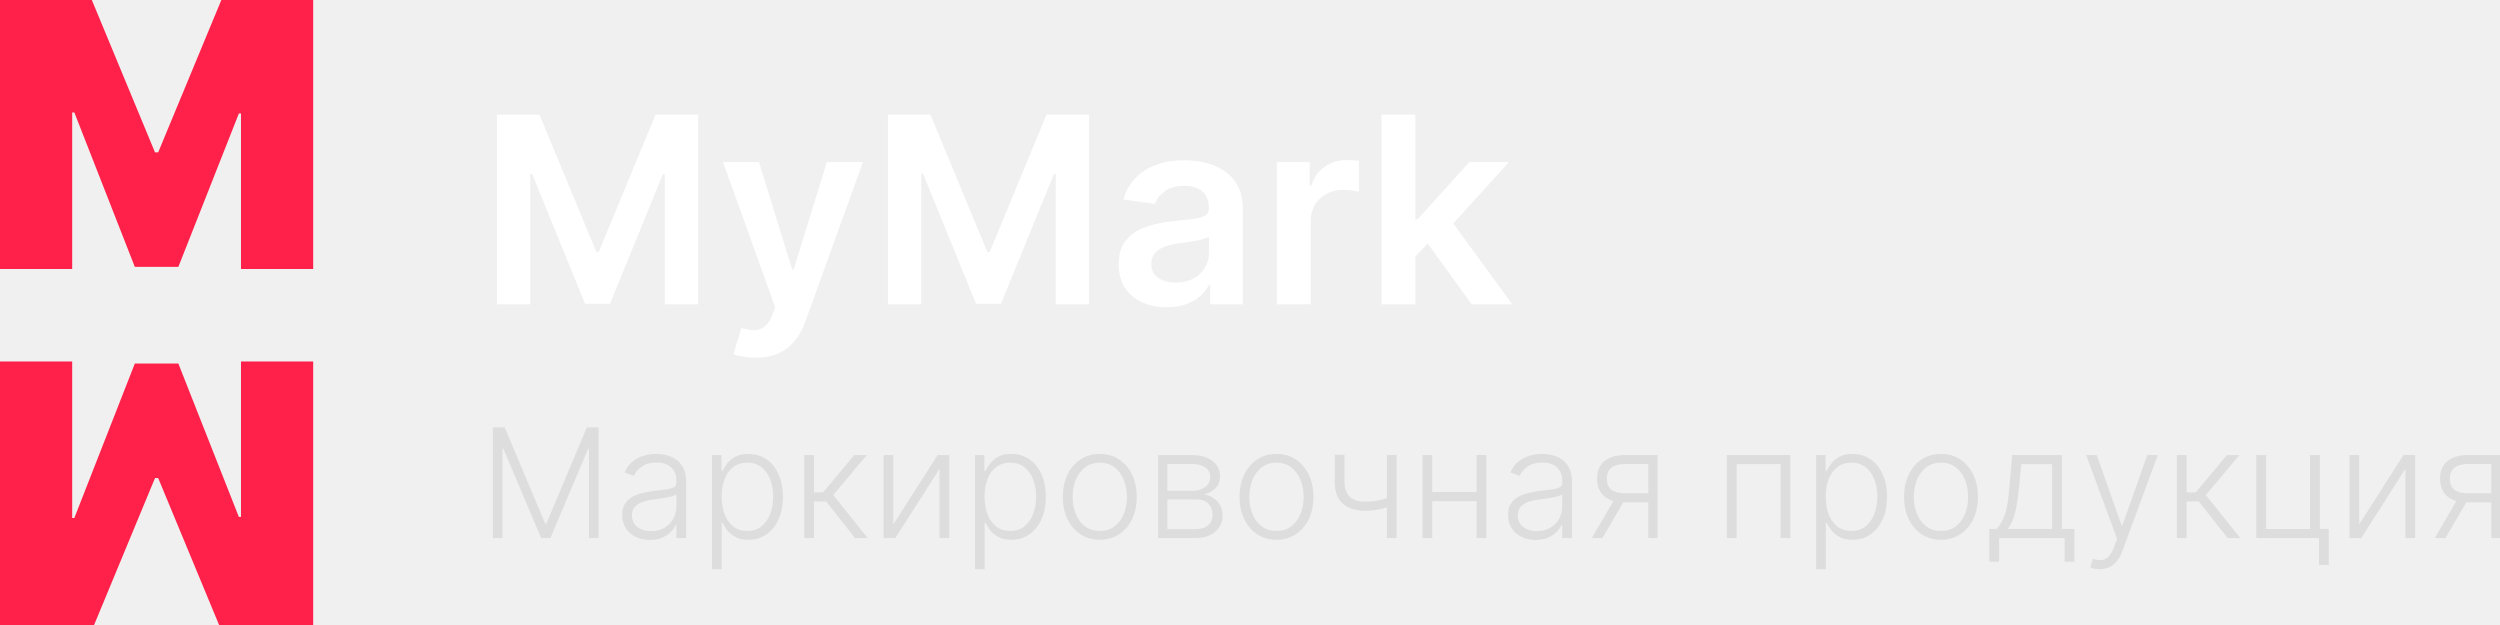
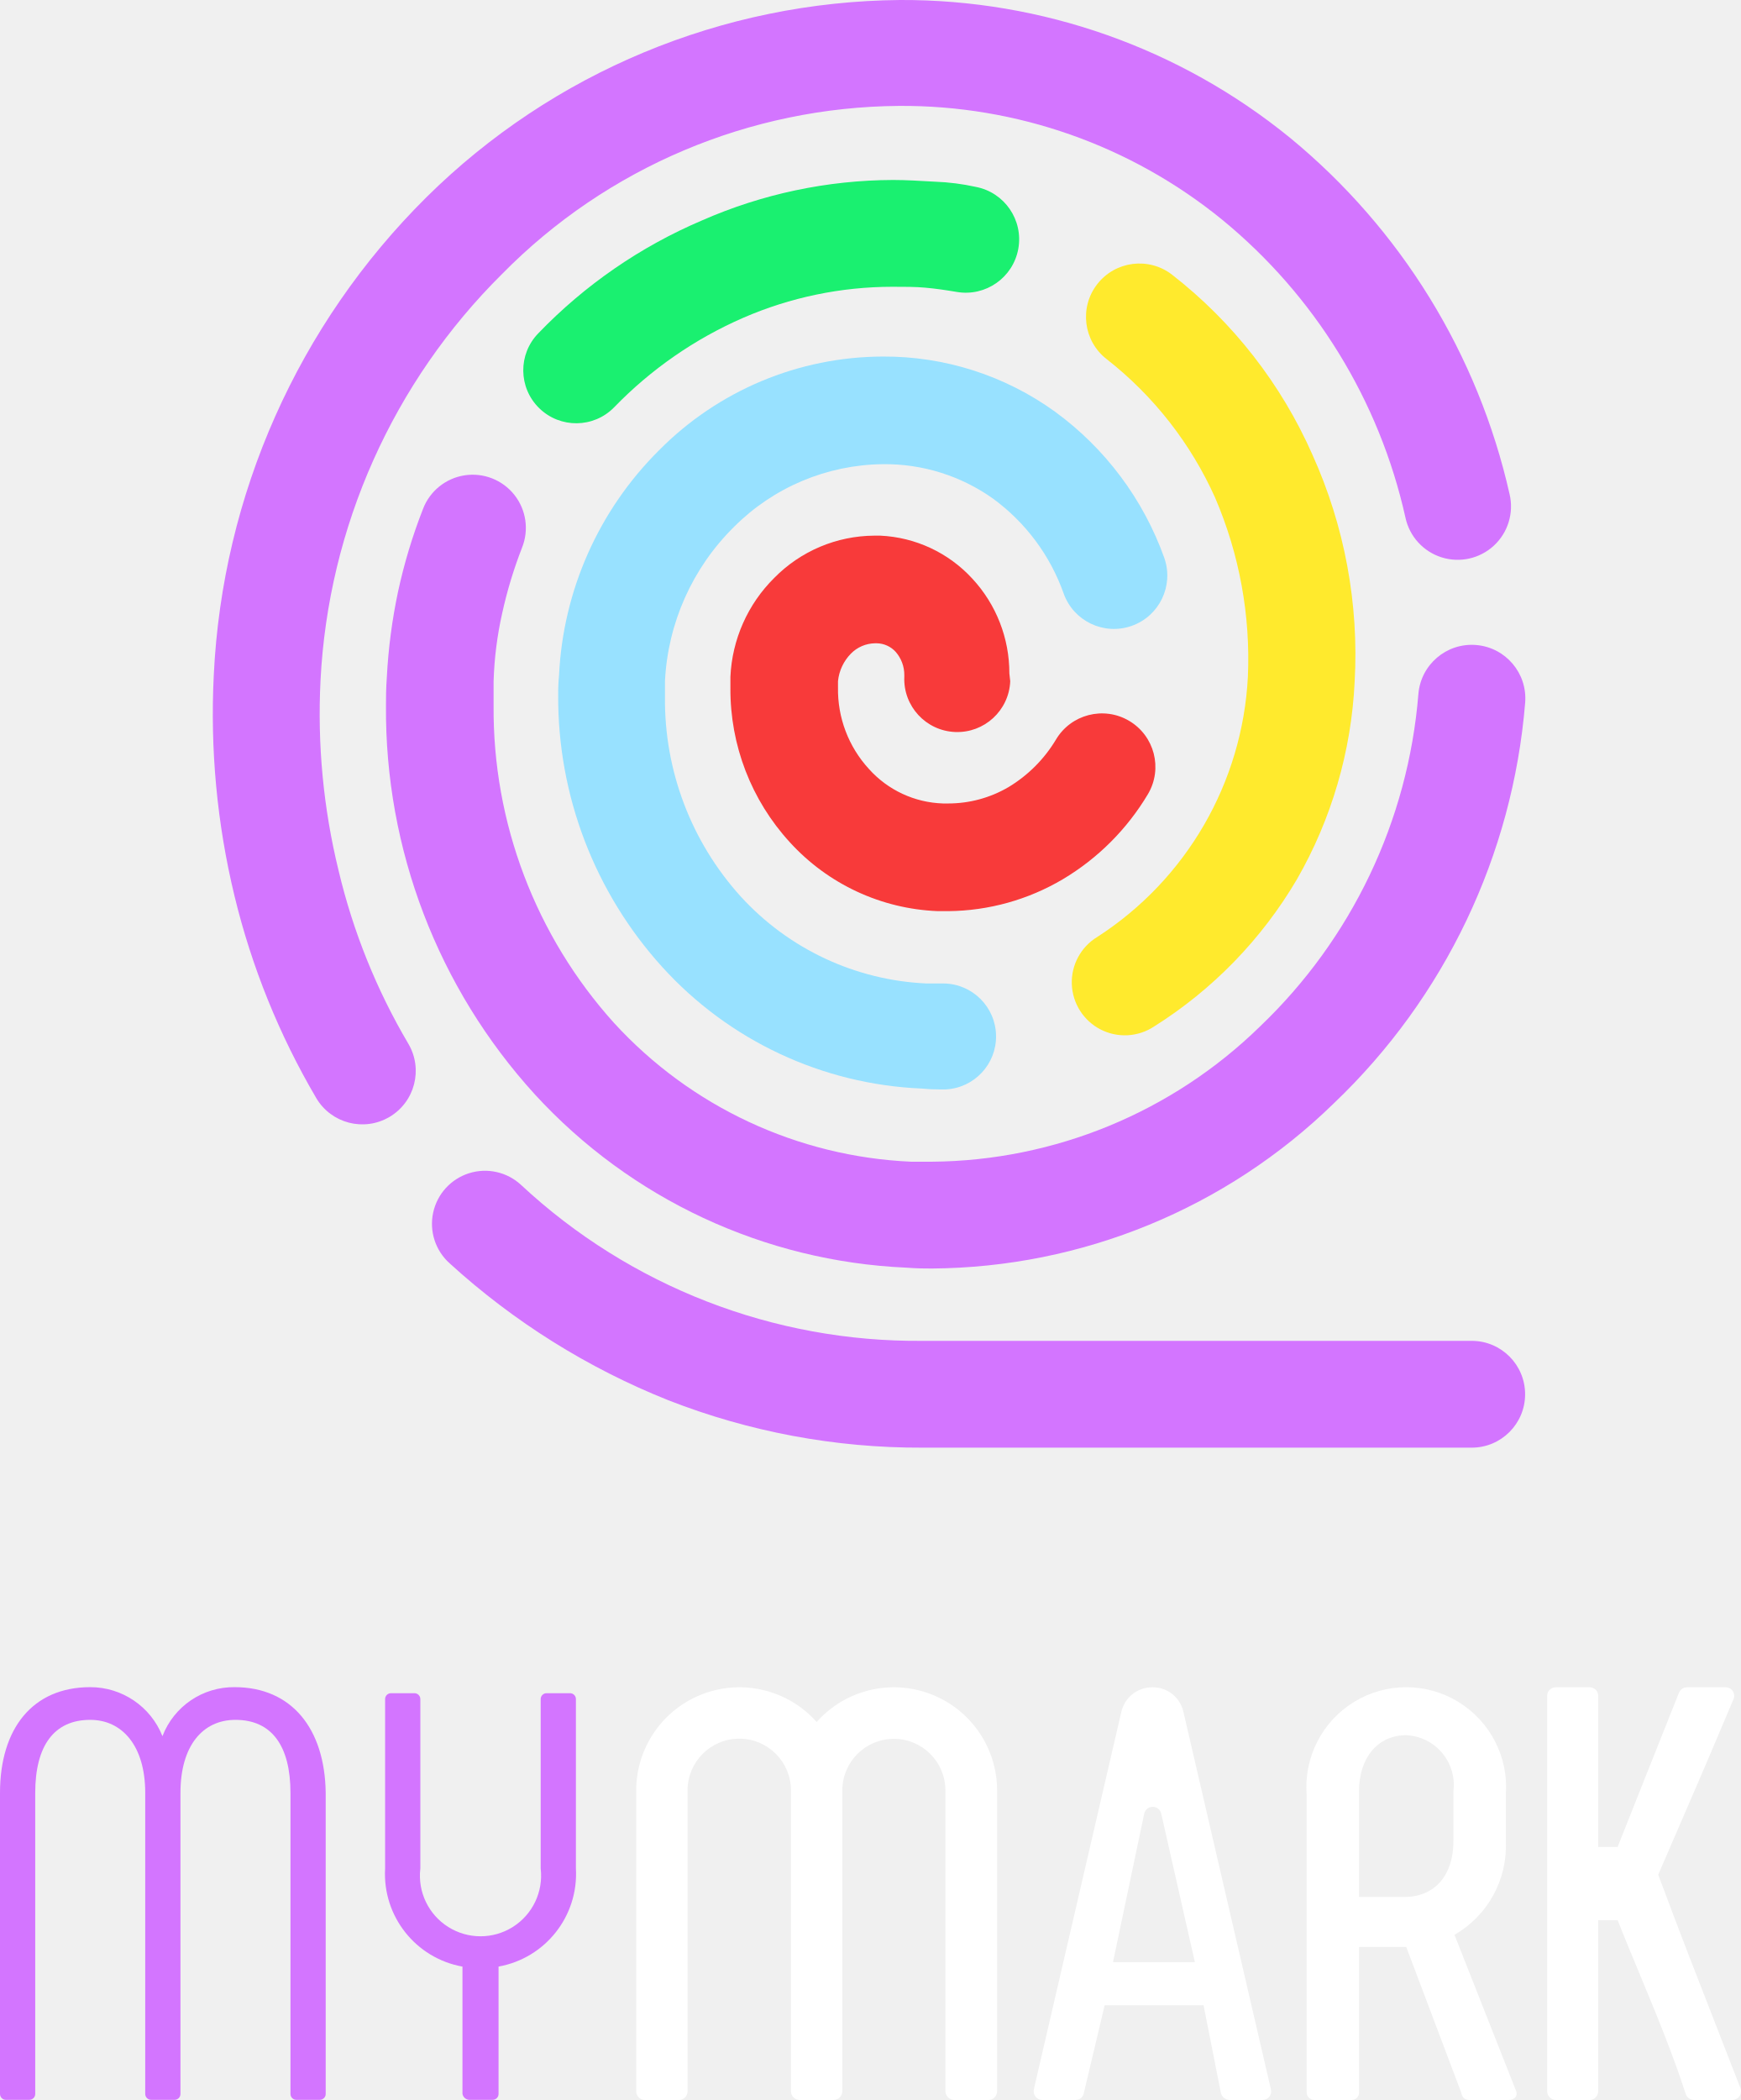
- <svg xmlns="http://www.w3.org/2000/svg" width="220" height="55" viewBox="0 0 220 55" fill="none">
-   <g clip-path="url(#clip0_152_1292)">
-     <path d="M43.731 10.087H47.472L52.483 22.185H52.681L57.692 10.087H61.434V26.783H58.5V15.312H58.343L53.678 26.734H51.486L46.821 15.288H46.665V26.783H43.731V10.087Z" fill="white" />
-     <path d="M66.486 31.478C66.08 31.478 65.703 31.446 65.357 31.38C65.016 31.321 64.744 31.25 64.541 31.168L65.234 28.869C65.668 28.994 66.055 29.054 66.395 29.049C66.736 29.043 67.036 28.938 67.294 28.731C67.558 28.53 67.78 28.193 67.962 27.72L68.217 27.043L63.626 14.261H66.791L69.709 23.717H69.841L72.766 14.261H75.939L70.871 28.299C70.635 28.962 70.321 29.53 69.931 30.003C69.541 30.481 69.063 30.845 68.497 31.095C67.937 31.351 67.266 31.478 66.486 31.478Z" fill="white" />
-     <path d="M78.136 10.087H81.878L86.889 22.185H87.087L92.097 10.087H95.839V26.783H92.905V15.312H92.749L88.084 26.734H85.891L81.227 15.288H81.07V26.783H78.136V10.087Z" fill="white" />
-     <path d="M102.68 27.035C101.878 27.035 101.155 26.894 100.512 26.611C99.875 26.323 99.37 25.899 98.996 25.34C98.628 24.78 98.444 24.09 98.444 23.269C98.444 22.562 98.576 21.978 98.839 21.516C99.103 21.054 99.463 20.685 99.919 20.408C100.375 20.13 100.889 19.921 101.46 19.78C102.037 19.633 102.633 19.527 103.249 19.462C103.99 19.386 104.592 19.318 105.054 19.258C105.515 19.193 105.85 19.095 106.059 18.965C106.273 18.829 106.38 18.619 106.38 18.337V18.288C106.38 17.674 106.196 17.198 105.828 16.861C105.46 16.524 104.93 16.356 104.238 16.356C103.507 16.356 102.927 16.514 102.499 16.829C102.076 17.144 101.79 17.516 101.641 17.946L98.856 17.554C99.076 16.793 99.438 16.158 99.944 15.647C100.449 15.13 101.067 14.745 101.798 14.489C102.529 14.228 103.336 14.098 104.221 14.098C104.831 14.098 105.438 14.168 106.043 14.31C106.647 14.451 107.199 14.685 107.699 15.011C108.199 15.332 108.6 15.769 108.902 16.323C109.21 16.878 109.364 17.571 109.364 18.402V26.783H106.496V25.062H106.397C106.216 25.41 105.96 25.736 105.63 26.041C105.306 26.34 104.897 26.581 104.402 26.766C103.913 26.946 103.339 27.035 102.68 27.035ZM103.455 24.867C104.054 24.867 104.573 24.75 105.012 24.516C105.452 24.277 105.79 23.962 106.026 23.571C106.268 23.179 106.389 22.753 106.389 22.291V20.815C106.295 20.891 106.136 20.962 105.911 21.027C105.691 21.092 105.444 21.149 105.169 21.198C104.894 21.247 104.622 21.291 104.353 21.329C104.084 21.367 103.85 21.399 103.652 21.427C103.207 21.486 102.809 21.584 102.457 21.72C102.106 21.856 101.828 22.046 101.625 22.291C101.422 22.53 101.32 22.84 101.32 23.22C101.32 23.764 101.521 24.174 101.922 24.451C102.323 24.728 102.834 24.867 103.455 24.867Z" fill="white" />
-     <path d="M112.364 26.783V14.261H115.257V16.348H115.389C115.619 15.625 116.015 15.068 116.576 14.677C117.141 14.28 117.787 14.082 118.512 14.082C118.677 14.082 118.861 14.09 119.065 14.106C119.273 14.117 119.446 14.136 119.584 14.163V16.878C119.457 16.834 119.257 16.796 118.982 16.764C118.713 16.726 118.452 16.706 118.199 16.706C117.655 16.706 117.166 16.823 116.732 17.057C116.304 17.285 115.966 17.603 115.718 18.011C115.471 18.418 115.347 18.889 115.347 19.421V26.783H112.364Z" fill="white" />
-     <path d="M124.286 22.853L124.277 19.291H124.755L129.305 14.261H132.791L127.195 20.424H126.577L124.286 22.853ZM121.566 26.783V10.087H124.549V26.783H121.566ZM129.511 26.783L125.39 21.084L127.401 19.005L133.08 26.783H129.511Z" fill="white" />
-     <path d="M43.374 37.609H44.412L47.984 46.092H48.071L51.643 37.609H52.681V47.348H51.835V39.487H51.758L48.436 47.348H47.619L44.297 39.487H44.22V47.348H43.374V37.609Z" fill="#DDDDDD" />
-     <path d="M57.184 47.514C56.738 47.514 56.331 47.429 55.963 47.257C55.594 47.083 55.301 46.833 55.083 46.506C54.865 46.176 54.756 45.777 54.756 45.308C54.756 44.946 54.825 44.642 54.963 44.395C55.1 44.147 55.296 43.944 55.549 43.786C55.802 43.627 56.102 43.502 56.448 43.41C56.794 43.318 57.176 43.247 57.592 43.196C58.006 43.146 58.355 43.101 58.641 43.063C58.929 43.025 59.148 42.965 59.299 42.882C59.45 42.8 59.525 42.667 59.525 42.483V42.312C59.525 41.814 59.374 41.422 59.073 41.137C58.775 40.849 58.346 40.704 57.785 40.704C57.253 40.704 56.818 40.82 56.482 41.052C56.148 41.283 55.914 41.556 55.78 41.87L54.967 41.579C55.134 41.18 55.365 40.861 55.66 40.624C55.955 40.383 56.285 40.21 56.65 40.105C57.016 39.998 57.386 39.944 57.761 39.944C58.043 39.944 58.336 39.98 58.641 40.053C58.948 40.126 59.233 40.253 59.496 40.433C59.759 40.611 59.972 40.86 60.136 41.18C60.299 41.497 60.381 41.9 60.381 42.388V47.348H59.525V46.192H59.472C59.37 46.408 59.217 46.617 59.016 46.82C58.814 47.023 58.56 47.189 58.256 47.319C57.951 47.449 57.594 47.514 57.184 47.514ZM57.299 46.739C57.754 46.739 58.148 46.639 58.482 46.44C58.815 46.24 59.072 45.975 59.251 45.645C59.434 45.312 59.525 44.946 59.525 44.547V43.491C59.461 43.551 59.354 43.605 59.203 43.653C59.056 43.7 58.884 43.743 58.689 43.781C58.496 43.816 58.304 43.846 58.112 43.872C57.919 43.897 57.746 43.919 57.592 43.938C57.176 43.989 56.82 44.068 56.525 44.176C56.23 44.284 56.004 44.433 55.847 44.623C55.69 44.81 55.612 45.051 55.612 45.346C55.612 45.79 55.772 46.134 56.092 46.378C56.413 46.619 56.815 46.739 57.299 46.739Z" fill="#DDDDDD" />
-     <path d="M62.657 50.087V40.043H63.489V41.437H63.59C63.693 41.218 63.834 40.995 64.013 40.766C64.193 40.535 64.43 40.34 64.725 40.181C65.023 40.023 65.398 39.944 65.85 39.944C66.459 39.944 66.991 40.102 67.446 40.419C67.904 40.733 68.26 41.174 68.513 41.741C68.769 42.305 68.898 42.963 68.898 43.715C68.898 44.469 68.769 45.13 68.513 45.698C68.26 46.265 67.904 46.707 67.446 47.024C66.991 47.341 66.462 47.5 65.859 47.5C65.414 47.5 65.04 47.421 64.739 47.262C64.441 47.104 64.199 46.909 64.013 46.677C63.83 46.443 63.689 46.214 63.59 45.992H63.513V50.087H62.657ZM63.504 43.7C63.504 44.29 63.592 44.813 63.768 45.27C63.947 45.723 64.204 46.08 64.537 46.34C64.874 46.596 65.281 46.725 65.758 46.725C66.249 46.725 66.662 46.592 66.999 46.325C67.338 46.056 67.596 45.693 67.773 45.236C67.952 44.78 68.042 44.268 68.042 43.7C68.042 43.139 67.954 42.634 67.778 42.183C67.604 41.733 67.348 41.377 67.008 41.113C66.668 40.847 66.252 40.714 65.758 40.714C65.278 40.714 64.869 40.842 64.532 41.099C64.196 41.353 63.939 41.705 63.763 42.155C63.59 42.602 63.504 43.117 63.504 43.7Z" fill="#DDDDDD" />
-     <path d="M70.775 47.348V40.043H71.631V43.329H72.434L75.179 40.043H76.285L73.323 43.558L76.352 47.348H75.246L72.698 44.128H71.631V47.348H70.775Z" fill="#DDDDDD" />
-     <path d="M78.612 46.145L82.511 40.043H83.535V47.348H82.679V41.247L78.794 47.348H77.756V40.043H78.612V46.145Z" fill="#DDDDDD" />
-     <path d="M85.794 50.087V40.043H86.626V41.437H86.727C86.83 41.218 86.971 40.995 87.15 40.766C87.33 40.535 87.567 40.34 87.862 40.181C88.16 40.023 88.535 39.944 88.987 39.944C89.596 39.944 90.128 40.102 90.583 40.419C91.041 40.733 91.397 41.174 91.65 41.741C91.906 42.305 92.035 42.963 92.035 43.715C92.035 44.469 91.906 45.13 91.65 45.698C91.397 46.265 91.041 46.707 90.583 47.024C90.128 47.341 89.599 47.5 88.996 47.5C88.551 47.5 88.177 47.421 87.876 47.262C87.578 47.104 87.336 46.909 87.15 46.677C86.967 46.443 86.826 46.214 86.727 45.992H86.65V50.087H85.794ZM86.641 43.7C86.641 44.29 86.729 44.813 86.905 45.27C87.084 45.723 87.341 46.08 87.674 46.34C88.011 46.596 88.418 46.725 88.895 46.725C89.386 46.725 89.799 46.592 90.136 46.325C90.475 46.056 90.733 45.693 90.91 45.236C91.089 44.78 91.179 44.268 91.179 43.7C91.179 43.139 91.091 42.634 90.915 42.183C90.741 41.733 90.485 41.377 90.145 41.113C89.805 40.847 89.389 40.714 88.895 40.714C88.415 40.714 88.006 40.842 87.669 41.099C87.333 41.353 87.076 41.705 86.9 42.155C86.727 42.602 86.641 43.117 86.641 43.7Z" fill="#DDDDDD" />
-     <path d="M96.782 47.5C96.144 47.5 95.58 47.34 95.09 47.02C94.603 46.699 94.221 46.257 93.946 45.693C93.67 45.125 93.532 44.471 93.532 43.729C93.532 42.981 93.67 42.323 93.946 41.755C94.221 41.185 94.603 40.741 95.09 40.424C95.58 40.104 96.144 39.944 96.782 39.944C97.42 39.944 97.983 40.104 98.47 40.424C98.957 40.744 99.338 41.188 99.614 41.755C99.893 42.323 100.032 42.981 100.032 43.729C100.032 44.471 99.894 45.125 99.619 45.693C99.343 46.257 98.96 46.699 98.47 47.02C97.983 47.34 97.42 47.5 96.782 47.5ZM96.782 46.725C97.295 46.725 97.729 46.589 98.085 46.316C98.441 46.043 98.71 45.68 98.893 45.227C99.079 44.773 99.172 44.274 99.172 43.729C99.172 43.184 99.079 42.683 98.893 42.226C98.71 41.77 98.441 41.404 98.085 41.128C97.729 40.852 97.295 40.714 96.782 40.714C96.273 40.714 95.838 40.852 95.479 41.128C95.124 41.404 94.853 41.77 94.667 42.226C94.484 42.683 94.393 43.184 94.393 43.729C94.393 44.274 94.484 44.773 94.667 45.227C94.853 45.68 95.124 46.043 95.479 46.316C95.835 46.589 96.269 46.725 96.782 46.725Z" fill="#DDDDDD" />
-     <path d="M101.911 47.348V40.043H104.82C105.605 40.043 106.223 40.212 106.675 40.547C107.13 40.884 107.358 41.337 107.358 41.908C107.358 42.342 107.231 42.689 106.978 42.949C106.725 43.209 106.385 43.393 105.959 43.501C106.244 43.548 106.509 43.651 106.752 43.81C106.999 43.968 107.199 44.178 107.353 44.437C107.507 44.697 107.584 45.008 107.584 45.37C107.584 45.75 107.488 46.089 107.296 46.387C107.103 46.685 106.832 46.92 106.483 47.091C106.134 47.262 105.72 47.348 105.243 47.348H101.911ZM102.728 46.563H105.243C105.695 46.563 106.052 46.449 106.315 46.221C106.578 45.989 106.709 45.682 106.709 45.298C106.709 44.889 106.584 44.563 106.334 44.319C106.087 44.071 105.755 43.948 105.339 43.948H102.728V46.563ZM102.728 43.196H104.872C105.206 43.196 105.494 43.146 105.738 43.044C105.981 42.943 106.169 42.8 106.3 42.616C106.435 42.429 106.501 42.21 106.497 41.96C106.497 41.602 106.35 41.324 106.055 41.128C105.76 40.928 105.348 40.828 104.82 40.828H102.728V43.196Z" fill="#DDDDDD" />
-     <path d="M112.33 47.5C111.693 47.5 111.128 47.34 110.638 47.02C110.151 46.699 109.769 46.257 109.494 45.693C109.218 45.125 109.08 44.471 109.08 43.729C109.08 42.981 109.218 42.323 109.494 41.755C109.769 41.185 110.151 40.741 110.638 40.424C111.128 40.104 111.693 39.944 112.33 39.944C112.968 39.944 113.531 40.104 114.018 40.424C114.505 40.744 114.886 41.188 115.162 41.755C115.441 42.323 115.58 42.981 115.58 43.729C115.58 44.471 115.443 45.125 115.167 45.693C114.891 46.257 114.508 46.699 114.018 47.02C113.531 47.34 112.968 47.5 112.33 47.5ZM112.33 46.725C112.843 46.725 113.278 46.589 113.633 46.316C113.989 46.043 114.258 45.68 114.441 45.227C114.627 44.773 114.72 44.274 114.72 43.729C114.72 43.184 114.627 42.683 114.441 42.226C114.258 41.77 113.989 41.404 113.633 41.128C113.278 40.852 112.843 40.714 112.33 40.714C111.821 40.714 111.386 40.852 111.028 41.128C110.672 41.404 110.401 41.77 110.215 42.226C110.032 42.683 109.941 43.184 109.941 43.729C109.941 44.274 110.032 44.773 110.215 45.227C110.401 45.68 110.672 46.043 111.028 46.316C111.383 46.589 111.818 46.725 112.33 46.725Z" fill="#DDDDDD" />
-     <path d="M122.906 40.043V47.348H122.046V40.043H122.906ZM122.589 43.653V44.461C122.297 44.566 122.02 44.655 121.757 44.727C121.494 44.797 121.23 44.851 120.964 44.889C120.701 44.927 120.421 44.946 120.122 44.946C119.292 44.943 118.64 44.732 118.166 44.314C117.695 43.895 117.459 43.258 117.459 42.402V40.02H118.315V42.402C118.315 42.808 118.388 43.139 118.536 43.396C118.683 43.653 118.892 43.843 119.161 43.967C119.43 44.087 119.747 44.147 120.113 44.147C120.562 44.147 120.985 44.103 121.382 44.014C121.78 43.925 122.182 43.805 122.589 43.653Z" fill="#DDDDDD" />
-     <path d="M130.166 43.301V44.1H125.824V43.301H130.166ZM126.036 40.043V47.348H125.18V40.043H126.036ZM130.796 40.043V47.348H129.94V40.043H130.796Z" fill="#DDDDDD" />
-     <path d="M135.136 47.514C134.69 47.514 134.283 47.429 133.915 47.257C133.546 47.083 133.253 46.833 133.035 46.506C132.817 46.176 132.708 45.777 132.708 45.308C132.708 44.946 132.777 44.642 132.915 44.395C133.052 44.147 133.248 43.944 133.501 43.786C133.754 43.627 134.054 43.502 134.4 43.41C134.746 43.318 135.128 43.247 135.544 43.196C135.958 43.146 136.307 43.101 136.592 43.063C136.881 43.025 137.1 42.965 137.251 42.882C137.402 42.8 137.477 42.667 137.477 42.483V42.312C137.477 41.814 137.326 41.422 137.025 41.137C136.727 40.849 136.298 40.704 135.737 40.704C135.205 40.704 134.77 40.82 134.434 41.052C134.1 41.283 133.866 41.556 133.732 41.87L132.919 41.579C133.086 41.18 133.317 40.861 133.612 40.624C133.907 40.383 134.237 40.21 134.602 40.105C134.967 39.998 135.338 39.944 135.713 39.944C135.995 39.944 136.288 39.98 136.592 40.053C136.9 40.126 137.185 40.253 137.448 40.433C137.711 40.611 137.924 40.86 138.088 41.18C138.251 41.497 138.333 41.9 138.333 42.388V47.348H137.477V46.192H137.424C137.322 46.408 137.169 46.617 136.967 46.82C136.765 47.023 136.512 47.189 136.208 47.319C135.903 47.449 135.546 47.514 135.136 47.514ZM135.251 46.739C135.706 46.739 136.1 46.639 136.434 46.44C136.767 46.24 137.023 45.975 137.203 45.645C137.386 45.312 137.477 44.946 137.477 44.547V43.491C137.413 43.551 137.306 43.605 137.155 43.653C137.007 43.7 136.836 43.743 136.64 43.781C136.448 43.816 136.256 43.846 136.064 43.872C135.871 43.897 135.698 43.919 135.544 43.938C135.128 43.989 134.772 44.068 134.477 44.176C134.182 44.284 133.956 44.433 133.799 44.623C133.642 44.81 133.564 45.051 133.564 45.346C133.564 45.79 133.724 46.134 134.044 46.378C134.365 46.619 134.767 46.739 135.251 46.739Z" fill="#DDDDDD" />
-     <path d="M145.052 47.348V40.828H143.018C142.489 40.831 142.087 40.941 141.811 41.156C141.539 41.372 141.403 41.694 141.403 42.122C141.403 42.55 141.532 42.871 141.792 43.087C142.052 43.299 142.43 43.406 142.927 43.406H145.292V44.204H142.927C142.417 44.204 141.984 44.124 141.628 43.962C141.276 43.8 141.007 43.564 140.821 43.253C140.635 42.943 140.542 42.565 140.542 42.122C140.542 41.675 140.636 41.297 140.826 40.99C141.018 40.679 141.298 40.444 141.667 40.286C142.039 40.124 142.489 40.043 143.018 40.043H145.869V47.348H145.052ZM140.076 47.348L142.201 43.715H143.138L141.013 47.348H140.076Z" fill="#DDDDDD" />
-     <path d="M151.963 47.348V40.043H157.554V47.348H156.693V40.842H152.823V47.348H151.963Z" fill="#DDDDDD" />
-     <path d="M159.82 50.087V40.043H160.651V41.437H160.752C160.855 41.218 160.996 40.995 161.175 40.766C161.355 40.535 161.592 40.34 161.887 40.181C162.185 40.023 162.56 39.944 163.012 39.944C163.621 39.944 164.153 40.102 164.608 40.419C165.066 40.733 165.422 41.174 165.675 41.741C165.932 42.305 166.06 42.963 166.06 43.715C166.06 44.469 165.932 45.13 165.675 45.698C165.422 46.265 165.066 46.707 164.608 47.024C164.153 47.341 163.624 47.5 163.021 47.5C162.576 47.5 162.203 47.421 161.901 47.262C161.603 47.104 161.361 46.909 161.175 46.677C160.993 46.443 160.852 46.214 160.752 45.992H160.675V50.087H159.82ZM160.666 43.7C160.666 44.29 160.754 44.813 160.93 45.27C161.11 45.723 161.366 46.08 161.699 46.34C162.036 46.596 162.443 46.725 162.921 46.725C163.411 46.725 163.824 46.592 164.161 46.325C164.501 46.056 164.759 45.693 164.935 45.236C165.114 44.78 165.204 44.268 165.204 43.7C165.204 43.139 165.116 42.634 164.94 42.183C164.767 41.733 164.51 41.377 164.171 41.113C163.831 40.847 163.414 40.714 162.921 40.714C162.44 40.714 162.031 40.842 161.695 41.099C161.358 41.353 161.102 41.705 160.925 42.155C160.752 42.602 160.666 43.117 160.666 43.7Z" fill="#DDDDDD" />
-     <path d="M170.808 47.5C170.17 47.5 169.606 47.34 169.115 47.02C168.628 46.699 168.247 46.257 167.971 45.693C167.695 45.125 167.558 44.471 167.558 43.729C167.558 42.981 167.695 42.323 167.971 41.755C168.247 41.185 168.628 40.741 169.115 40.424C169.606 40.104 170.17 39.944 170.808 39.944C171.445 39.944 172.008 40.104 172.495 40.424C172.982 40.744 173.364 41.188 173.639 41.755C173.918 42.323 174.058 42.981 174.058 43.729C174.058 44.471 173.92 45.125 173.644 45.693C173.368 46.257 172.985 46.699 172.495 47.02C172.008 47.34 171.445 47.5 170.808 47.5ZM170.808 46.725C171.32 46.725 171.755 46.589 172.11 46.316C172.466 46.043 172.735 45.68 172.918 45.227C173.104 44.773 173.197 44.274 173.197 43.729C173.197 43.184 173.104 42.683 172.918 42.226C172.735 41.77 172.466 41.404 172.11 41.128C171.755 40.852 171.32 40.714 170.808 40.714C170.298 40.714 169.864 40.852 169.505 41.128C169.149 41.404 168.878 41.77 168.692 42.226C168.509 42.683 168.418 43.184 168.418 43.729C168.418 44.274 168.509 44.773 168.692 45.227C168.878 45.68 169.149 46.043 169.505 46.316C169.86 46.589 170.295 46.725 170.808 46.725Z" fill="#DDDDDD" />
-     <path d="M175.061 49.426V46.549H175.701C175.861 46.371 176 46.179 176.119 45.974C176.237 45.767 176.34 45.533 176.427 45.27C176.516 45.003 176.592 44.694 176.653 44.342C176.713 43.987 176.765 43.574 176.806 43.101L177.076 40.043H181.446V46.549H182.542V49.426H181.686V47.348H175.922V49.426H175.061ZM176.686 46.549H180.59V40.842H177.874L177.653 43.101C177.576 43.868 177.467 44.537 177.326 45.108C177.185 45.679 176.971 46.159 176.686 46.549Z" fill="#DDDDDD" />
-     <path d="M184.769 50.087C184.599 50.087 184.441 50.071 184.293 50.039C184.146 50.008 184.029 49.973 183.942 49.935L184.173 49.188C184.465 49.277 184.724 49.309 184.952 49.283C185.179 49.261 185.381 49.16 185.558 48.979C185.734 48.801 185.891 48.529 186.029 48.161L186.298 47.419L183.582 40.043H184.509L186.702 46.23H186.769L188.961 40.043H189.889L186.764 48.503C186.633 48.855 186.471 49.148 186.279 49.383C186.086 49.621 185.864 49.797 185.61 49.911C185.36 50.028 185.08 50.087 184.769 50.087Z" fill="#DDDDDD" />
-     <path d="M191.564 47.348V40.043H192.419V43.329H193.222L195.967 40.043H197.073L194.112 43.558L197.14 47.348H196.035L193.487 44.128H192.419V47.348H191.564Z" fill="#DDDDDD" />
-     <path d="M204.145 40.043V46.544H204.929V49.711H204.073V47.348H198.554V40.043H199.415V46.549H203.285V40.043H204.145Z" fill="#DDDDDD" />
-     <path d="M207.61 46.145L211.509 40.043H212.534V47.348H211.678V41.247L207.793 47.348H206.755V40.043H207.61V46.145Z" fill="#DDDDDD" />
-     <path d="M219.235 47.348V40.828H217.202C216.673 40.831 216.271 40.941 215.995 41.156C215.723 41.372 215.586 41.694 215.586 42.122C215.586 42.55 215.716 42.871 215.976 43.087C216.235 43.299 216.614 43.406 217.11 43.406H219.476V44.204H217.11C216.601 44.204 216.168 44.124 215.812 43.962C215.46 43.8 215.191 43.564 215.005 43.253C214.819 42.943 214.726 42.565 214.726 42.122C214.726 41.675 214.82 41.297 215.009 40.99C215.202 40.679 215.482 40.444 215.851 40.286C216.223 40.124 216.673 40.043 217.202 40.043H220.053V47.348H219.235ZM214.259 47.348L216.384 43.715H217.322L215.197 47.348H214.259Z" fill="#DDDDDD" />
-     <path d="M0 0H8.081L13.64 13.407H13.92L19.479 0H27.56V23.671H21.207V9.986H21.021L15.695 23.486H11.865L6.54 9.894H6.353V23.671H0V0Z" fill="#FF2149" />
-     <path d="M0 55.478H8.081L13.64 42.071H13.92L19.479 55.478H27.56V31.808H21.207V45.492H21.021L15.695 31.992H11.865L6.54 45.585H6.353V31.808H0V55.478Z" fill="#FF2149" />
-   </g>
+ <svg xmlns="http://www.w3.org/2000/svg" id="Слой_1" data-name="Слой 1" viewBox="0 0 50.167 60.501">
  <defs>
-     <clipPath id="clip0_152_1292">
-       <rect width="220" height="55" fill="white" />
-     </clipPath>
+     <style>.cls-1,.cls-2{fill:#fff;}.cls-1,.cls-3,.cls-4,.cls-5,.cls-6,.cls-7{fill-rule:evenodd;}.cls-3{fill:#d375ff;}.cls-4{fill:#1af070;}.cls-5{fill:#ffea2d;}.cls-6{fill:#98e1ff;}.cls-7{fill:#f83a3a;}</style>
  </defs>
+   <path class="cls-1" d="M43.691,60.251l-1.78-4.51a2.954,2.954,0,0,0,1.48-2.7v-1.34a2.878,2.878,0,1,0-5.74,0v8.57a.224.224,0,0,0,.22.23h1.07a.213.213,0,0,0,.22-.23v-4.18h1.36l1.59,4.21a.218.218,0,0,0,.22.2h1.14C43.621,60.501,43.742,60.401,43.691,60.251Zm-1.81-7.21c0,.99-.54,1.61-1.41,1.61h-1.31v-3.05c0-.96.54-1.61,1.36-1.61a1.435,1.435,0,0,1,1.36,1.61Z" />
+   <path class="cls-2" d="M49.922,60.501h-1.11a.255.255,0,0,1-.24-.18c-.55-1.7-1.3-3.34-1.96-5h-.56v4.93a.252.252,0,0,1-.24.25h-.98a.254.254,0,0,1-.25-.25v-11.4a.246.246,0,0,1,.25-.24h.98a.243.243,0,0,1,.24.24v4.36h.56c.8-2.02.82-2.06,1.77-4.45a.253.253,0,0,1,.23-.15h1.11a.245.245,0,0,1,.23.34c-.97,2.3-1.03,2.42-2.17,5.06.79,2.11.83,2.19,2.37,6.15A.253.253,0,0,1,49.922,60.501Z" />
+   <path class="cls-3" d="M6.762,48.607a2.2,2.2,0,0,0-2.081,1.412,2.235,2.235,0,0,0-2.081-1.412C.941,48.607,0,49.796,0,51.654v8.669a.169.169,0,0,0,.173.173H.842a.169.169,0,0,0,.173-.173V51.654c0-1.362.545-2.105,1.585-2.105.916,0,1.585.743,1.585,2.105v8.669a.169.169,0,0,0,.173.173h.669a.169.169,0,0,0,.173-.173V51.654c0-1.362.644-2.105,1.585-2.105,1.04,0,1.585.743,1.585,2.105v8.669a.169.169,0,0,0,.173.173h.669a.169.169,0,0,0,.173-.173V51.654C9.363,49.796,8.397,48.607,6.762,48.607Zm6.762,11.889h.669a.169.169,0,0,0,.173-.173V56.657a2.713,2.713,0,0,0,2.229-2.824V48.954a.169.169,0,0,0-.173-.173h-.669a.169.169,0,0,0-.173.173v4.88a1.746,1.746,0,1,1-3.468,0V48.954a.169.169,0,0,0-.173-.173H11.27a.169.169,0,0,0-.173.173v4.88a2.713,2.713,0,0,0,2.229,2.824v3.666A.21.21,0,0,0,13.524,60.497Z" />
+   <path class="cls-2" d="M36.621,60.191l-2.52-10.87a.901.901,0,0,0-.89-.71.912.912,0,0,0-.9.71l-2.52,10.87a.253.253,0,0,0,.24.31h.96a.238.238,0,0,0,.24-.2l.6-2.53h2.85l.5,2.53a.267.267,0,0,0,.25.2h.95A.248.248,0,0,0,36.621,60.191Zm-4.55-3.66.9-4.28a.251.251,0,0,1,.49,0l.97,4.28Z" />
+   <path class="cls-1" d="M28.732,51.581v8.67a.254.254,0,0,1-.25.25h-.99a.261.261,0,0,1-.25-.25v-8.67a1.485,1.485,0,1,0-2.97,0v8.67a.254.254,0,0,1-.25.25h-.99a.252.252,0,0,1-.24-.25v-8.67a1.49,1.49,0,1,0-2.98,0v8.67a.252.252,0,0,1-.24.25h-.99a.254.254,0,0,1-.25-.25v-8.67a2.975,2.975,0,0,1,5.2-1.97,2.975,2.975,0,0,1,5.2,1.97Z" />
+   <path class="cls-3" d="M12.958,36.398A1.528,1.528,0,1,1,15.017,34.14,16.742,16.742,0,0,0,26.579,38.63H42.408a1.538,1.538,0,0,1,0,3.077H26.579A19.887,19.887,0,0,1,19.26,40.342,20.774,20.774,0,0,1,12.958,36.398Z" />
+   <path class="cls-3" d="M43.5,14.241a1.538,1.538,0,1,1-3.002.67,15.424,15.424,0,0,0-5.285-8.585,14.594,14.594,0,0,0-9.304-3.275A16.213,16.213,0,0,0,14.471,7.89,17.75,17.75,0,0,0,9.236,19.601a18.993,18.993,0,0,0,.521,5.483,17.971,17.971,0,0,0,2.01,4.987,1.54,1.54,0,1,1-2.655,1.563,21.457,21.457,0,0,1-2.357-5.83A22.3,22.3,0,0,1,6.16,19.452a20.779,20.779,0,0,1,6.128-13.77A19.641,19.641,0,0,1,25.934,0,17.675,17.675,0,0,1,37.173,3.97,18.576,18.576,0,0,1,43.5,14.241Z" />
+   <path class="cls-3" d="M12.189,14.663A1.532,1.532,0,1,1,15.042,15.78a12.671,12.671,0,0,0-.571,1.886,10.339,10.339,0,0,0-.248,1.96V20.32a13.498,13.498,0,0,0,3.474,9.155,12.348,12.348,0,0,0,8.56,3.994h.596a13.688,13.688,0,0,0,9.453-3.895,14.894,14.894,0,0,0,4.565-9.577,1.543,1.543,0,0,1,3.077.248,17.96,17.96,0,0,1-5.508,11.537,16.753,16.753,0,0,1-11.587,4.764c-.174,0-.422,0-.744-.025a15.439,15.439,0,0,1-10.693-4.987A16.442,16.442,0,0,1,11.122,20.32c0-.198,0-.471.025-.819a15.832,15.832,0,0,1,.323-2.456A15.524,15.524,0,0,1,12.189,14.663Z" />
+   <path class="cls-4" d="M28.117,5.384a1.538,1.538,0,0,1-.546,3.027c-.298-.05-.62-.099-.918-.124-.273-.025-.571-.025-.943-.025a10.804,10.804,0,0,0-4.292.893,11.665,11.665,0,0,0-3.722,2.58,1.526,1.526,0,0,1-2.183-2.134,14.33,14.33,0,0,1,4.714-3.25,13.788,13.788,0,0,1,5.508-1.166c.372,0,.769.025,1.216.05A6.529,6.529,0,0,1,28.117,5.384Z" />
+   <path class="cls-5" d="M33.253,29.575a1.528,1.528,0,1,1-1.637-2.58,9.496,9.496,0,0,0,4.342-7.493,11.751,11.751,0,0,0-.943-5.161,10.551,10.551,0,0,0-3.126-3.994,1.538,1.538,0,0,1,1.886-2.432A13.451,13.451,0,0,1,37.818,13.1a13.985,13.985,0,0,1,1.216,6.55,12.627,12.627,0,0,1-1.662,5.682A12.48,12.48,0,0,1,33.253,29.575Z" />
+   <path class="cls-6" d="M33.551,16.077a1.538,1.538,0,0,1-2.903,1.017,5.77,5.77,0,0,0-2.034-2.729,5.368,5.368,0,0,0-3.176-.992,6.151,6.151,0,0,0-4.292,1.811,6.708,6.708,0,0,0-1.985,4.441v.447a8.442,8.442,0,0,0,2.183,5.756,7.712,7.712,0,0,0,5.359,2.506h.496a1.527,1.527,0,0,1,.05,3.052h-.174a4.892,4.892,0,0,1-.521-.025,10.698,10.698,0,0,1-7.468-3.498,11.567,11.567,0,0,1-3.002-7.84,5.461,5.461,0,0,1,.025-.571,9.793,9.793,0,0,1,2.878-6.476,9.104,9.104,0,0,1,6.451-2.704A8.394,8.394,0,0,1,30.4,11.86,8.94,8.94,0,0,1,33.551,16.077Z" />
+   <path class="cls-7" d="M29.11,19.625a1.527,1.527,0,1,1-3.052-.124v-.05a1.008,1.008,0,0,0-.248-.67.751.751,0,0,0-.546-.248h-.05a.995.995,0,0,0-.695.298,1.322,1.322,0,0,0-.372.794v.174a3.388,3.388,0,0,0,.893,2.357,2.991,2.991,0,0,0,2.134.992h.149a3.434,3.434,0,0,0,1.737-.471,3.99,3.99,0,0,0,1.365-1.365A1.54,1.54,0,1,1,33.08,22.876a7.055,7.055,0,0,1-2.456,2.456,6.597,6.597,0,0,1-3.3.918h-.298a6.085,6.085,0,0,1-4.267-1.985,6.511,6.511,0,0,1-1.712-4.441v-.323a4.278,4.278,0,0,1,1.265-2.853,4.073,4.073,0,0,1,2.878-1.216h.174a3.838,3.838,0,0,1,2.655,1.24A3.999,3.999,0,0,1,29.085,19.402Z" />
</svg>
